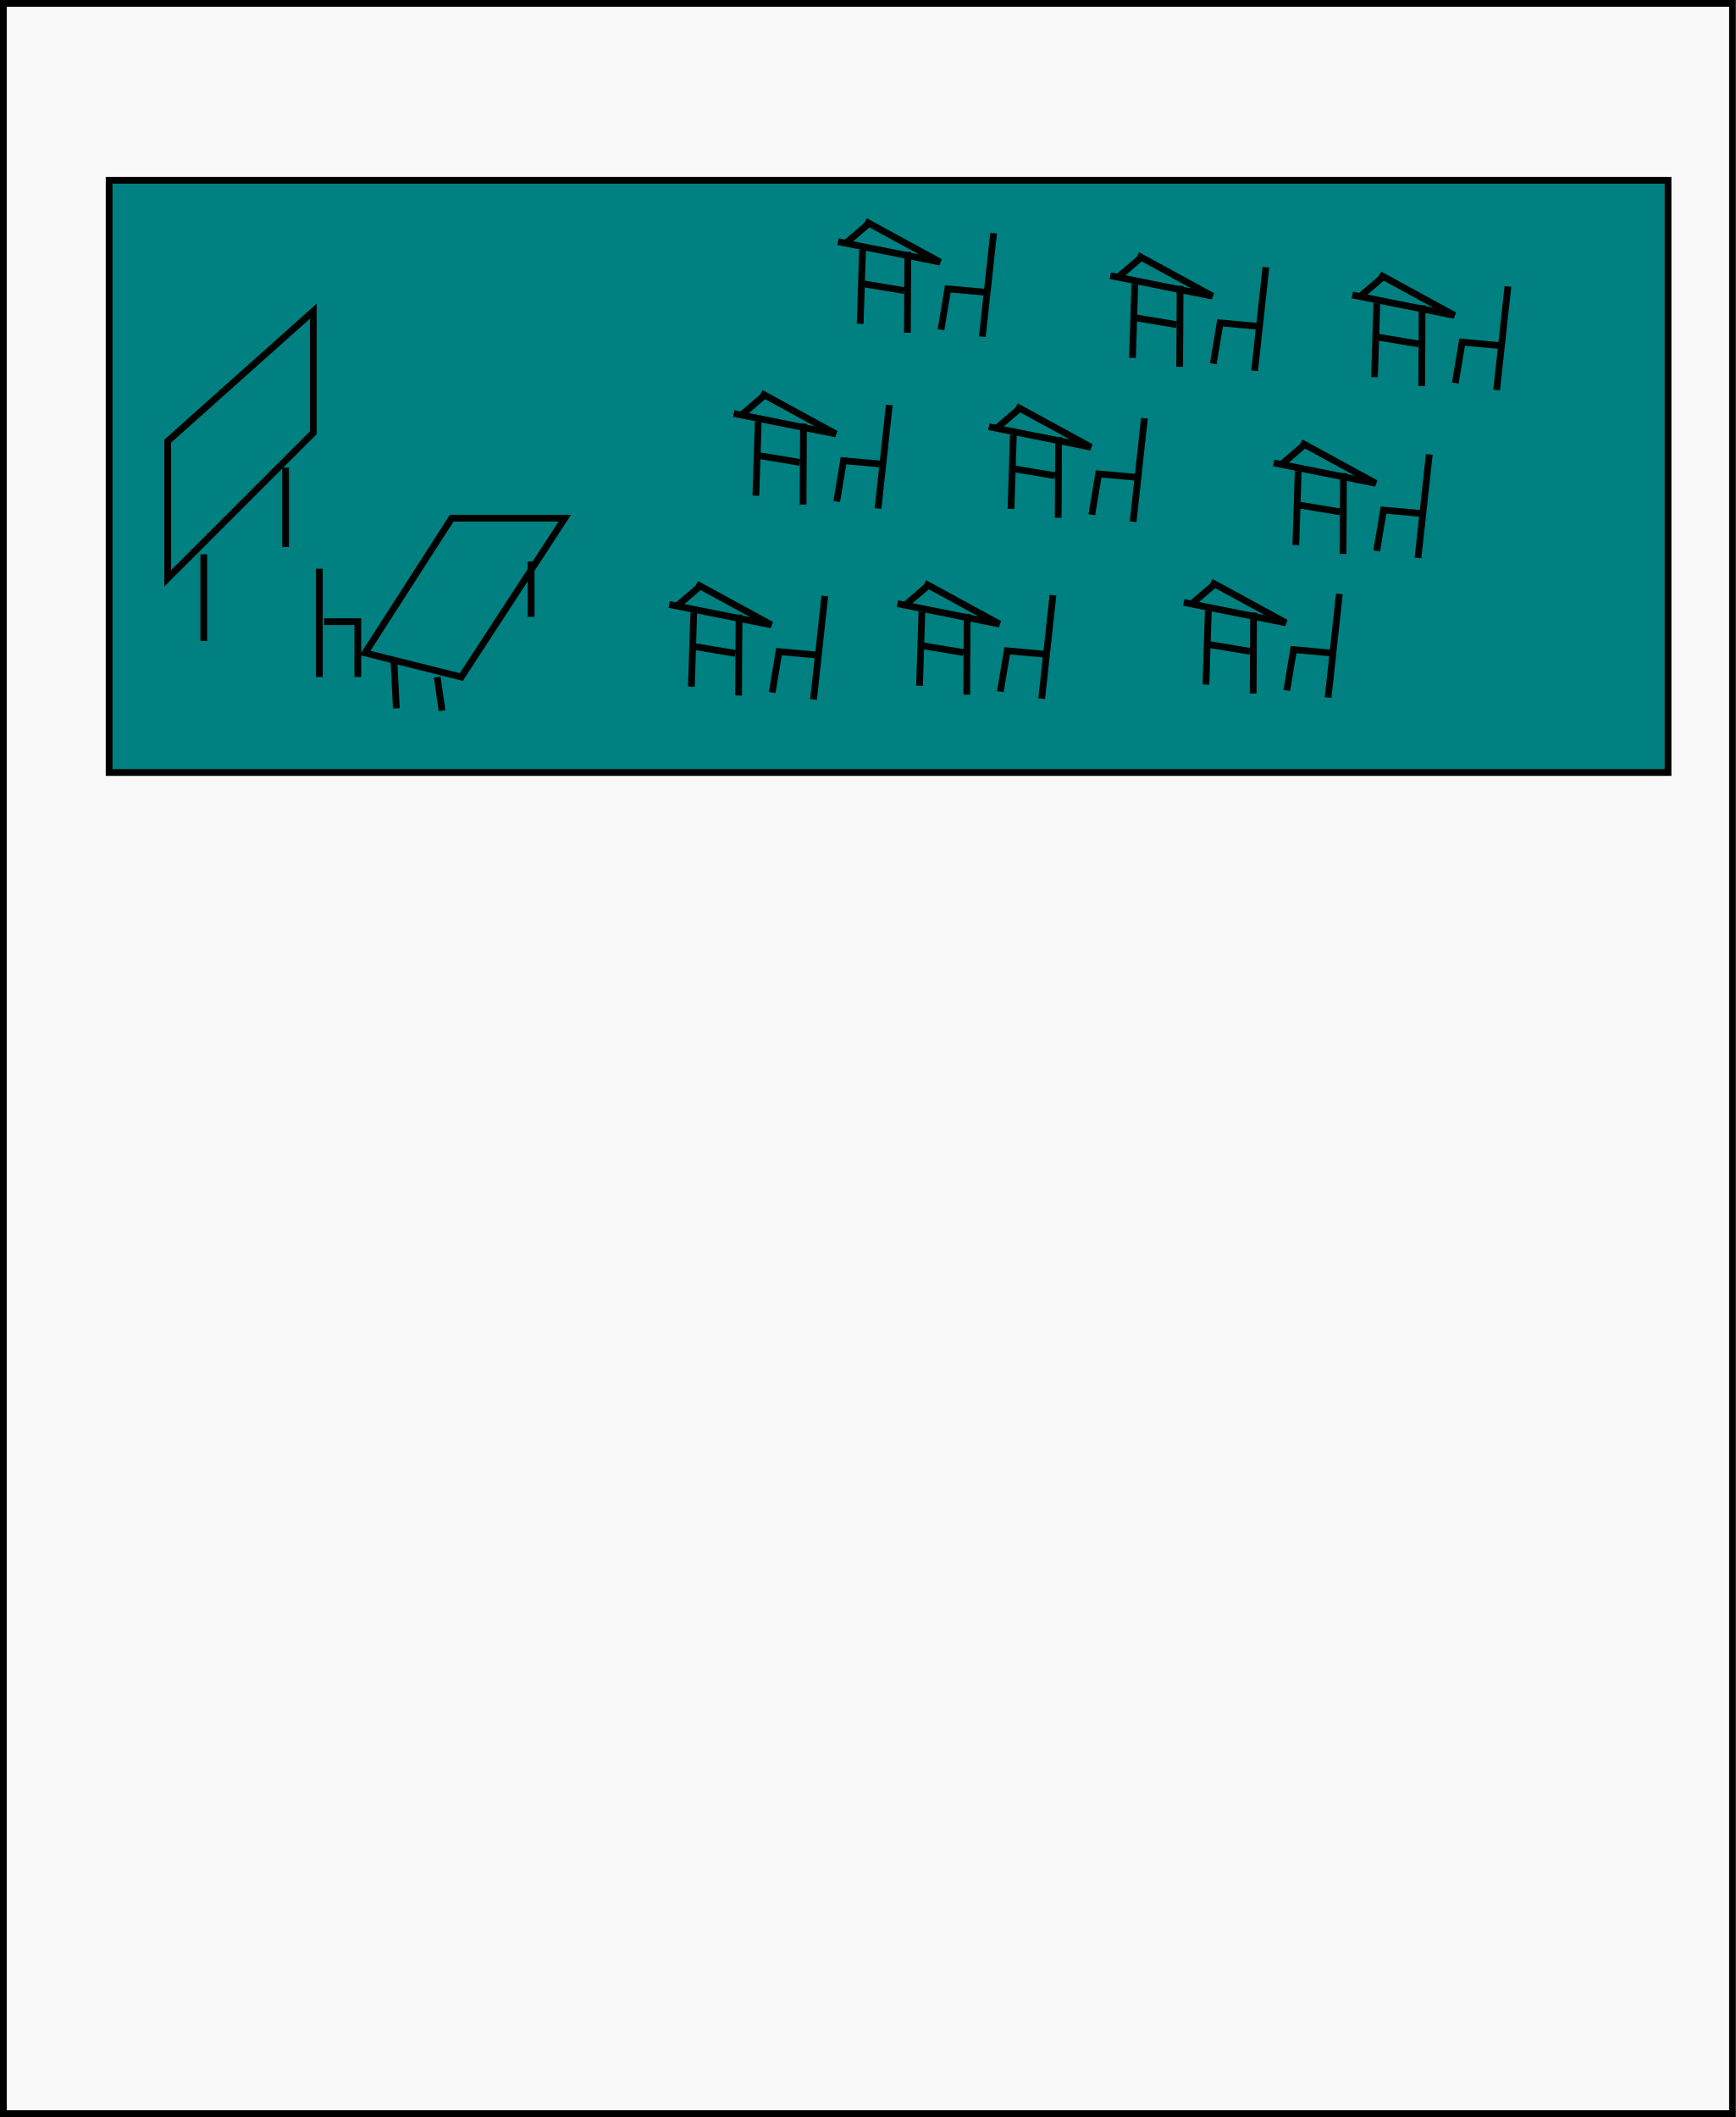
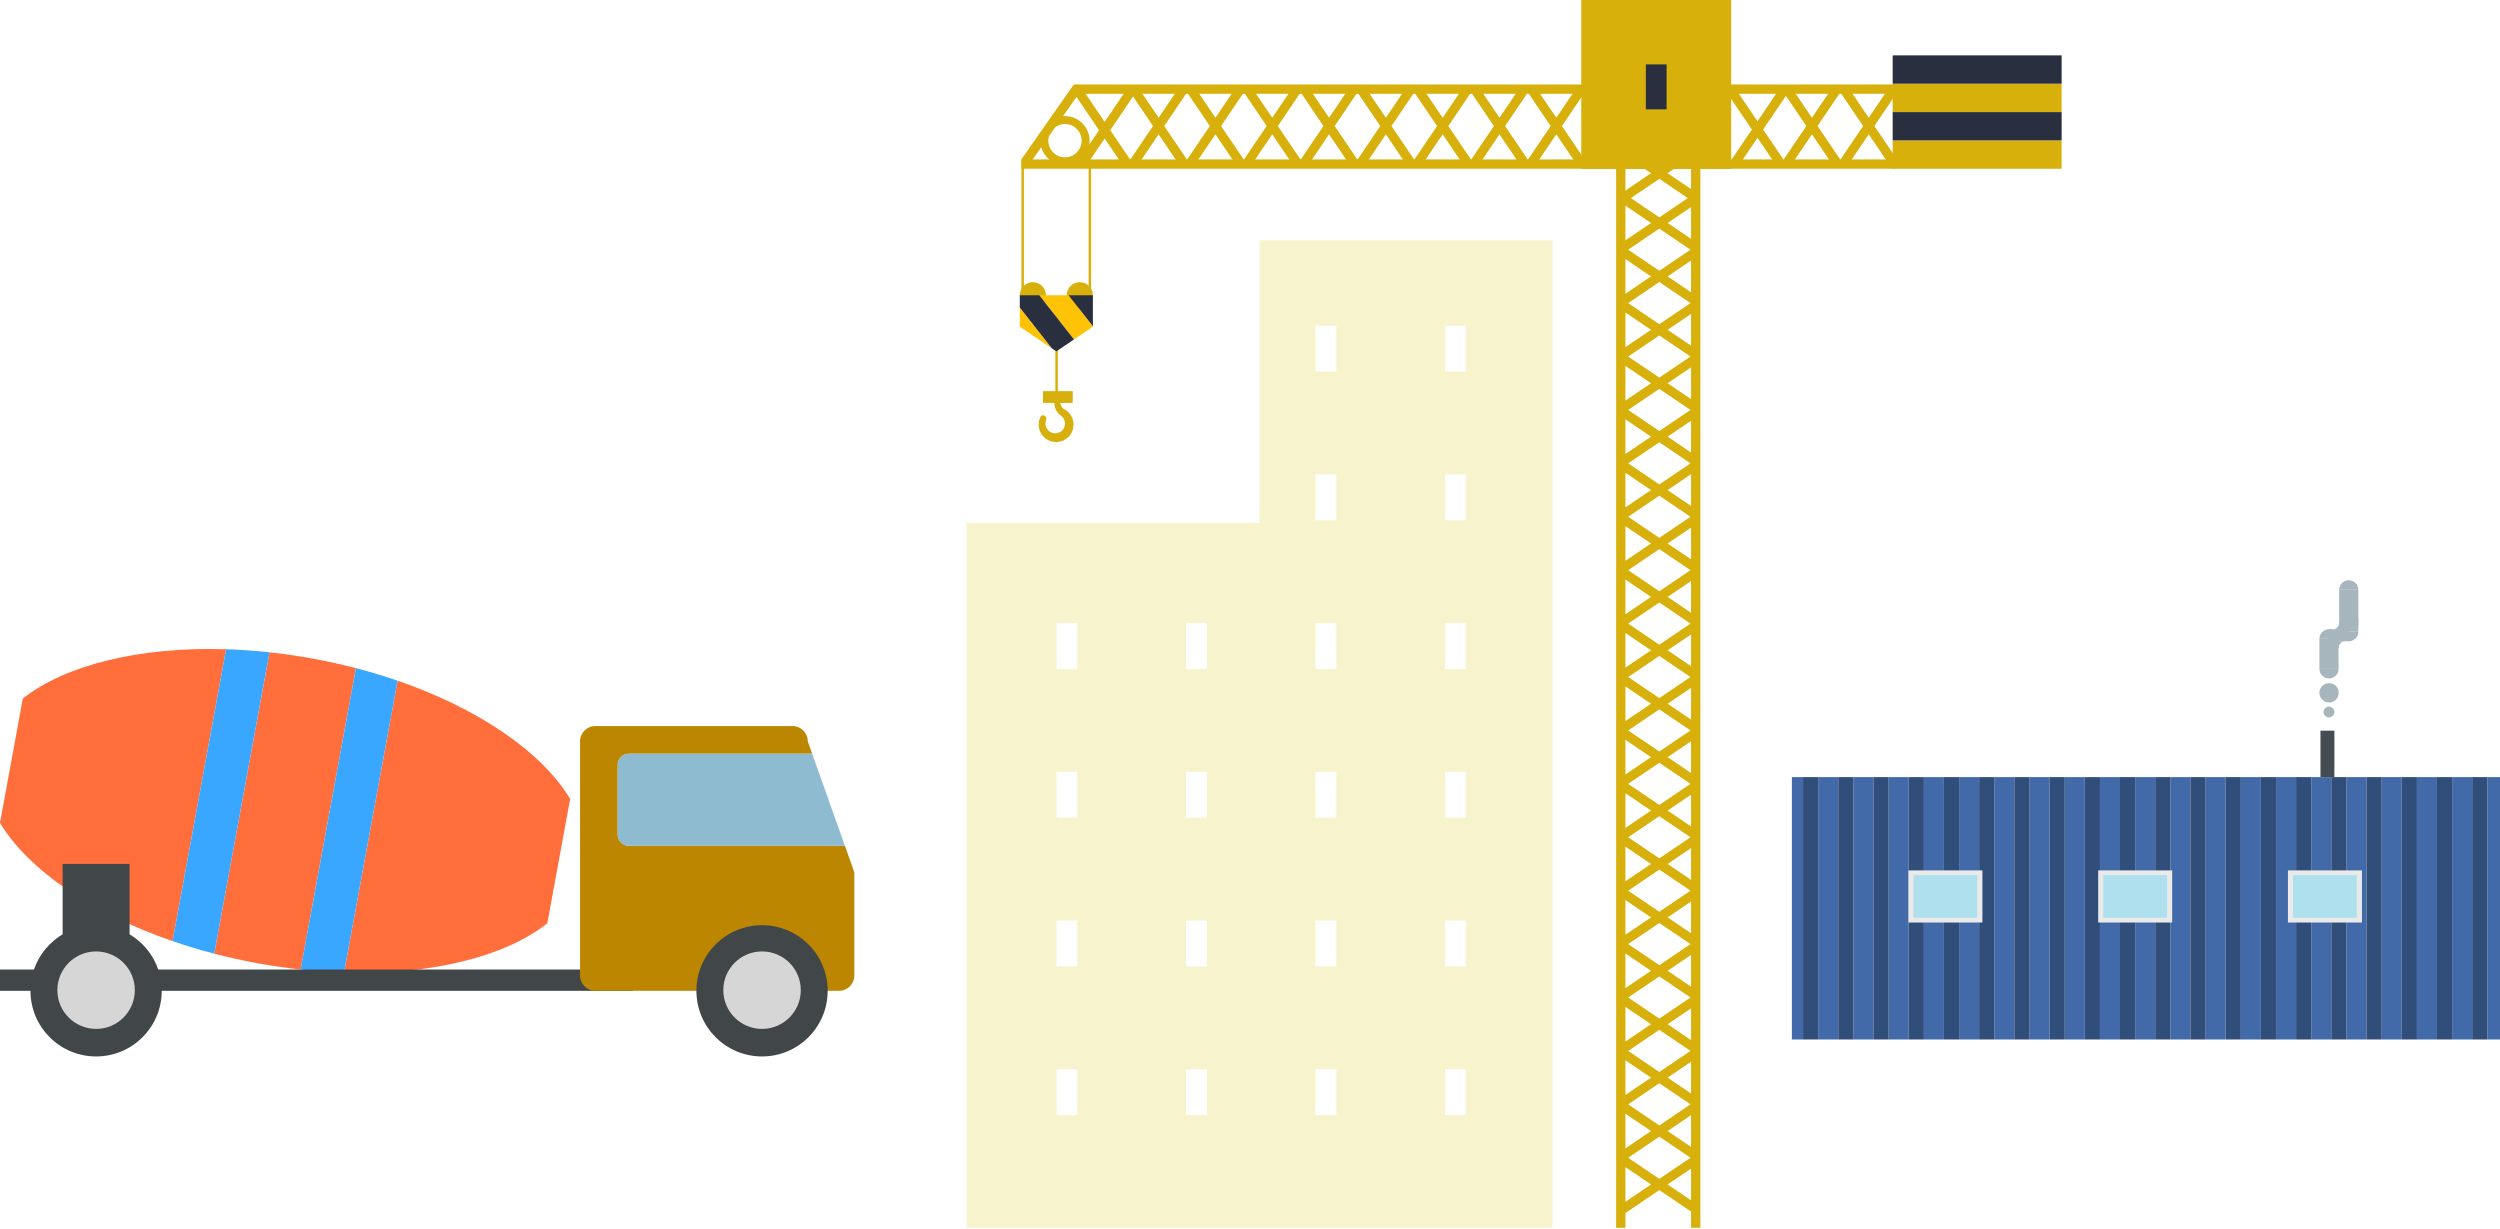
- <svg xmlns="http://www.w3.org/2000/svg" width="257.579" height="314.147" id="svg2" version="1.1">
-   <defs id="defs4" />
-   <g id="layer1" transform="translate(-413.1242,-739.234)">
-     <rect style="fill:#f9f9f9;fill-rule:evenodd;stroke:#000000;stroke-width:1px;stroke-linecap:butt;stroke-linejoin:miter;stroke-opacity:1" id="rect3024" width="256.579" height="313.147" x="413.624" y="739.734" />
-     <rect style="fill:#008080;stroke:#000000;stroke-opacity:1" id="rect3038" width="231.325" height="87.883" x="429.315" y="765.984" />
-     <path style="fill:none;stroke:#000000;stroke-width:1px;stroke-linecap:butt;stroke-linejoin:miter;stroke-opacity:1" d="m 438.005,804.699 0,20.357 21.607,-21.607 0,-18.036 z" id="path3966" />
-     <path style="fill:none;stroke:#000000;stroke-width:1px;stroke-linecap:butt;stroke-linejoin:miter;stroke-opacity:1" d="m 443.362,821.485 0,12.857" id="path3968" />
-     <path style="fill:none;stroke:#000000;stroke-width:1px;stroke-linecap:butt;stroke-linejoin:miter;stroke-opacity:1" d="m 455.505,808.628 0,11.786" id="path3970" />
-     <path style="fill:none;stroke:#000000;stroke-width:1px;stroke-linecap:butt;stroke-linejoin:miter;stroke-opacity:1" d="m 480.148,816.128 -12.857,20 14.286,3.571 15.357,-23.571 z" id="path3972" />
-     <path style="fill:none;stroke:#000000;stroke-width:1px;stroke-linecap:butt;stroke-linejoin:miter;stroke-opacity:1" d="m 471.577,837.199 0.357,7.143" id="path3974" />
-     <path style="fill:none;stroke:#000000;stroke-width:1px;stroke-linecap:butt;stroke-linejoin:miter;stroke-opacity:1" d="m 478.005,839.699 0.714,5" id="path3976" />
-     <path style="fill:none;stroke:#000000;stroke-width:1px;stroke-linecap:butt;stroke-linejoin:miter;stroke-opacity:1" d="m 491.934,822.557 0,8.214" id="path3978" />
-     <path style="fill:none;stroke:#000000;stroke-width:1px;stroke-linecap:butt;stroke-linejoin:miter;stroke-opacity:1" d="m 460.505,823.628 0,16.071" id="path3980" />
-     <path style="fill:none;stroke:#000000;stroke-width:1px;stroke-linecap:butt;stroke-linejoin:miter;stroke-opacity:1" d="m 461.219,831.485 5,0 0,8.214" id="path3982" />
-     <g id="g4000" transform="translate(0.5050763,-9.091373)">
-       <path id="path3984" d="m 535.01,836.76 -1.674,15.361" style="fill:none;stroke:#000000;stroke-width:1px;stroke-linecap:butt;stroke-linejoin:miter;stroke-opacity:1" />
-       <path id="path3986" d="m 533.771,845.526 -5.556,-0.505 -1.01,6.061" style="fill:none;stroke:#000000;stroke-width:1px;stroke-linecap:butt;stroke-linejoin:miter;stroke-opacity:1" />
-       <path id="path3988" d="m 515.965,834.99 11.112,6.061 -15.152,-3.03" style="fill:none;stroke:#000000;stroke-width:1px;stroke-linecap:butt;stroke-linejoin:miter;stroke-opacity:1" />
-       <path id="path3990" d="m 515.562,839.242 -0.246,7.697 -0.105,3.275" style="fill:none;stroke:#000000;stroke-width:1px;stroke-linecap:butt;stroke-linejoin:miter;stroke-opacity:1" />
-       <path id="path3992" d="m 522.281,839.531 -0.064,12.005" style="fill:none;stroke:#000000;stroke-width:1px;stroke-linecap:butt;stroke-linejoin:miter;stroke-opacity:1" />
-       <path transform="translate(0,308.2722)" id="path3994" d="m 515.683,535.999 6.061,1.01" style="fill:none;stroke:#000000;stroke-width:1px;stroke-linecap:butt;stroke-linejoin:miter;stroke-opacity:1" />
-       <path id="path3996" d="m 516.721,835.123 -3.536,3.03" style="fill:none;stroke:#000000;stroke-width:1px;stroke-linecap:butt;stroke-linejoin:miter;stroke-opacity:1" />
+ <svg xmlns="http://www.w3.org/2000/svg" version="1.1" id="Layer_1" x="0px" y="0px" width="631.212px" height="310.293px" viewBox="0 5.414 631.212 310.293" enable-background="new 0 5.414 631.212 310.293" xml:space="preserve">
+   <g>
+     <rect x="257.896" y="45.668" fill="#D8B00B" width="0.626" height="34.711" />
+     <rect x="274.86" y="45.668" fill="#D8B00B" width="0.627" height="34.711" />
+     <rect x="257.896" y="45.668" fill="#D8B00B" width="220.345" height="2.348" />
+     <rect x="417.719" y="38.119" transform="matrix(-0.5607 -0.828 0.828 -0.5607 613.0601 423.5968)" fill="#D8B00B" width="2.349" height="22.117" />
+     <rect x="417.831" y="38.119" transform="matrix(0.5607 -0.828 0.828 0.5607 143.3379 368.5386)" fill="#D8B00B" width="2.349" height="22.117" />
+     <rect x="406.075" y="26.119" transform="matrix(0.8279 -0.5608 0.5608 0.8279 49.2225 234.7911)" fill="#4C7C84" width="2.351" height="22.117" />
+     <rect x="406.075" y="26.23" transform="matrix(0.8283 0.5603 -0.5603 0.8283 90.8061 -221.7606)" fill="#4C7C84" width="2.35" height="22.117" />
+     <rect x="456.282" y="26.119" transform="matrix(0.8278 -0.561 0.561 0.8278 57.9138 263.0411)" fill="#D8B00B" width="2.35" height="22.117" />
+     <rect x="441.938" y="26.119" transform="matrix(0.8278 -0.561 0.561 0.8278 55.4439 254.994)" fill="#D8B00B" width="2.35" height="22.117" />
+     <rect x="456.282" y="26.23" transform="matrix(0.8282 0.5604 -0.5604 0.8282 99.4923 -249.9722)" fill="#D8B00B" width="2.349" height="22.117" />
+     <rect x="443.127" y="26.23" transform="matrix(0.8283 0.5603 -0.5603 0.8283 97.1671 -242.5191)" fill="#D8B00B" width="2.35" height="22.116" />
+     <rect x="470.626" y="26.119" transform="matrix(0.8278 -0.561 0.561 0.8278 60.3838 271.0884)" fill="#D8B00B" width="2.35" height="22.117" />
+     <rect x="470.626" y="26.23" transform="matrix(0.8282 0.5604 -0.5604 0.8282 101.9567 -258.0114)" fill="#D8B00B" width="2.349" height="22.117" />
+     <rect x="399.243" y="5.414" fill="#D8B00B" width="37.854" height="42.66" />
+     <rect x="477.871" y="40.871" fill="#D8B00B" width="42.659" height="7.154" />
+     <rect x="477.871" y="33.713" fill="#2A2F3F" width="42.659" height="7.152" />
+     <rect x="477.871" y="26.553" fill="#D8B00B" width="42.659" height="7.15" />
+     <rect x="477.871" y="19.393" fill="#2A2F3F" width="42.659" height="7.15" />
+     <path fill="#D8B00B" d="M479.563,29.094v-2.35H271.27v0.1l-0.155-0.1l-13.219,18.87l1.979,1.294l3.038-4.334   c0.723,2.627,3.127,4.562,5.98,4.562c1.384,0,2.658-0.46,3.692-1.229l1.767,1.197l4.552-6.725l4.476,6.613l1.946-1.318   l-5.002-7.389l5.753-8.5l5.041,7.445l-5.792,8.555l1.946,1.318l5.263-7.777l5.189,7.666l1.945-1.318l-5.715-8.443l5.51-8.139h0.485   l5.513,8.139l-5.793,8.555l1.946,1.318l5.264-7.777l5.189,7.666l1.945-1.318l-5.716-8.443l5.51-8.139h0.486l5.511,8.139   l-5.791,8.555l1.945,1.318l5.264-7.777l5.189,7.666l1.945-1.318l-5.716-8.443l5.511-8.139h0.485l5.511,8.139l-5.791,8.555   l1.945,1.318l5.266-7.777l5.188,7.666l1.946-1.318l-5.716-8.443l5.511-8.139h0.485l5.51,8.139l-5.79,8.555l1.945,1.318l5.265-7.777   l5.188,7.666l1.947-1.318l-5.717-8.443l5.509-8.139h0.487l5.511,8.139l-5.79,8.555l1.945,1.318l5.263-7.777l5.188,7.666   l1.946-1.318l-5.716-8.443l5.51-8.139h0.487l5.51,8.139l-5.791,8.555l1.947,1.318l5.262-7.777l5.189,7.666l1.945-1.318   l-5.716-8.443l5.51-8.139h0.486l5.511,8.139l-5.791,8.555l1.945,1.318l5.265-7.777l5.188,7.666l1.946-1.318l-5.715-8.443   l5.51-8.139H479.563z M268.894,45.135c-2.32,0-4.207-1.887-4.207-4.207c0-0.383,0.056-0.752,0.152-1.105l1.63-2.326   c0.686-0.484,1.522-0.773,2.424-0.773c2.319,0,4.206,1.887,4.206,4.205C273.1,43.248,271.213,45.135,268.894,45.135z    M275.014,41.938c0.054-0.33,0.089-0.666,0.089-1.01c0-3.423-2.786-6.209-6.209-6.209c-0.168,0-0.331,0.012-0.497,0.025   l3.403-4.857l5.685,8.4L275.014,41.938z M274.101,29.094h9.608l-4.804,7.096L274.101,29.094z M292.535,35.137l-4.09-6.043h8.182   L292.535,35.137z M306.879,35.137l-4.09-6.043h8.182L306.879,35.137z M321.223,35.137l-4.092-6.043h8.185L321.223,35.137z    M335.569,35.137l-4.093-6.043h8.183L335.569,35.137z M349.913,35.137l-4.093-6.043h8.184L349.913,35.137z M364.255,35.137   l-4.091-6.043h8.183L364.255,35.137z M378.599,35.137l-4.091-6.043h8.183L378.599,35.137z M392.944,35.137l-4.091-6.043h8.183   L392.944,35.137z" />
+     <rect x="415.549" y="21.672" fill="#2A2F3F" width="5.241" height="11.355" />
+     <circle fill="#D8B00B" cx="260.782" cy="79.963" r="3.305" />
+     <circle fill="#D8B00B" cx="272.632" cy="79.963" r="3.306" />
+     <path fill="#D8B00B" d="M270.751,111.01c-0.314-0.797-0.855-1.498-1.572-1.998c-0.216-0.152-0.45-0.285-0.698-0.398   c-0.435-0.369-0.707-0.9-0.754-1.473h3.112v-2.297v-0.678h-3.318h-0.434V84.324h-0.627v19.842h-3.124v2.975h2.727h0.151   c-0.004,0.371,0.041,0.736,0.14,1.088c0.229,0.816,0.721,1.543,1.408,2.061c0.067,0.051,0.135,0.102,0.204,0.148   c0.758,0.607,1.114,1.63,0.824,2.619c-0.385,1.305-1.755,2.051-3.062,1.666c-1.305-0.385-2.051-1.756-1.667-3.059   c0.006-0.021,0.014-0.039,0.02-0.057c0.039-0.064,0.072-0.131,0.095-0.207c0.006-0.021,0.007-0.045,0.012-0.07   c0.094-0.442-0.165-0.891-0.606-1.02c-0.269-0.08-0.542-0.021-0.754,0.129c-0.147,0.26-0.268,0.537-0.362,0.832   c-0.011,0.033-0.024,0.064-0.035,0.101c-0.688,2.333,0.645,4.78,2.977,5.468c2.333,0.689,4.782-0.646,5.469-2.977   C271.167,112.885,271.097,111.889,270.751,111.01z" />
+     <path fill="#F7F4CD" d="M318.031,66.088v71.349h-73.96v177.972h147.924V66.088H318.031z M272.004,286.957h-5.242v-11.57h5.242   V286.957z M272.004,249.41h-5.242v-11.57h5.242V249.41z M272.004,211.863h-5.242v-11.572h5.242V211.863z M272.004,174.316h-5.242   v-11.57h5.242V174.316z M304.703,286.957h-5.242v-11.57h5.242V286.957z M304.703,249.41h-5.242v-11.57h5.242V249.41z    M304.703,211.863h-5.242v-11.572h5.242V211.863z M304.703,174.316h-5.242v-11.57h5.242V174.316z M337.399,286.957h-5.242v-11.57   h5.242V286.957z M337.399,249.41h-5.242v-11.57h5.242V249.41z M337.399,211.863h-5.242v-11.572h5.242V211.863z M337.399,174.316   h-5.242v-11.57h5.242V174.316z M337.399,136.769h-5.242v-11.569h5.242V136.769z M337.399,99.221h-5.242V87.652h5.242V99.221z    M370.096,286.957h-5.242v-11.57h5.242V286.957z M370.096,249.41h-5.242v-11.57h5.242V249.41z M370.096,211.863h-5.242v-11.572   h5.242V211.863z M370.096,174.316h-5.242v-11.57h5.242V174.316z M370.096,136.769h-5.242v-11.569h5.242V136.769z M370.096,99.221   h-5.242V87.652h5.242V99.221z" />
+     <g>
+       <polygon fill="#2A2F3F" points="275.938,79.963 269.785,79.963 275.938,87.783   " />
+       <polygon fill="#FFC306" points="262.407,79.963 271.178,91.111 275.938,87.898 275.938,87.834 269.747,79.963   " />
+       <polygon fill="#261D19" points="269.785,79.963 269.747,79.963 275.938,87.834 275.938,87.783   " />
+       <polygon fill="#2A2F3F" points="257.478,79.963 257.478,83.072 265.575,93.365 266.707,94.133 271.152,91.127 262.368,79.963       " />
+       <polygon fill="#261D19" points="262.368,79.963 271.152,91.127 271.178,91.111 262.407,79.963   " />
+       <polygon fill="#FFC306" points="257.478,87.898 265.488,93.311 257.478,83.124   " />
+       <polygon fill="#261D19" points="257.478,83.124 265.488,93.311 265.575,93.365 257.478,83.072   " />
    </g>
-     <g transform="translate(34.35945,-9.213118)" id="g4000-6">
-       <path id="path3984-6" d="m 535.01,836.76 -1.674,15.361" style="fill:none;stroke:#000000;stroke-width:1px;stroke-linecap:butt;stroke-linejoin:miter;stroke-opacity:1" />
-       <path id="path3986-4" d="m 533.771,845.526 -5.556,-0.505 -1.01,6.061" style="fill:none;stroke:#000000;stroke-width:1px;stroke-linecap:butt;stroke-linejoin:miter;stroke-opacity:1" />
-       <path id="path3988-9" d="m 515.965,834.99 11.112,6.061 -15.152,-3.03" style="fill:none;stroke:#000000;stroke-width:1px;stroke-linecap:butt;stroke-linejoin:miter;stroke-opacity:1" />
-       <path id="path3990-1" d="m 515.562,839.242 -0.246,7.697 -0.105,3.275" style="fill:none;stroke:#000000;stroke-width:1px;stroke-linecap:butt;stroke-linejoin:miter;stroke-opacity:1" />
-       <path id="path3992-2" d="m 522.281,839.531 -0.064,12.005" style="fill:none;stroke:#000000;stroke-width:1px;stroke-linecap:butt;stroke-linejoin:miter;stroke-opacity:1" />
-       <path transform="translate(0,308.2722)" id="path3994-4" d="m 515.683,535.999 6.061,1.01" style="fill:none;stroke:#000000;stroke-width:1px;stroke-linecap:butt;stroke-linejoin:miter;stroke-opacity:1" />
-       <path id="path3996-7" d="m 516.721,835.123 -3.536,3.03" style="fill:none;stroke:#000000;stroke-width:1px;stroke-linecap:butt;stroke-linejoin:miter;stroke-opacity:1" />
+     <polygon fill="none" points="426.969,146.645 426.969,138.625 421.044,142.635  " />
+     <polygon fill="none" points="426.969,160.131 426.969,152.111 421.044,156.123  " />
+     <polygon fill="none" points="418.95,76.621 411.086,81.946 418.95,87.27 426.815,81.946  " />
+     <polygon fill="none" points="418.95,114.243 426.815,108.92 418.95,103.594 411.086,108.92  " />
+     <polygon fill="none" points="418.95,100.758 426.815,95.432 418.95,90.107 411.086,95.432  " />
+     <polygon fill="none" points="418.95,141.215 426.815,135.892 418.95,130.566 411.086,135.892  " />
+     <polygon fill="none" points="418.95,127.729 426.815,122.404 418.95,117.08 411.086,122.404  " />
+     <polygon fill="none" points="418.95,168.189 426.815,162.863 418.95,157.539 411.086,162.863  " />
+     <polygon fill="none" points="418.95,154.701 426.815,149.377 418.95,144.053 411.086,149.377  " />
+     <polygon fill="none" points="410.395,151.748 410.395,160.494 416.853,156.123  " />
+     <polygon fill="none" points="426.969,57.703 421.044,61.717 426.969,65.727  " />
+     <polygon fill="none" points="426.969,79.213 426.969,71.191 421.044,75.201  " />
+     <polygon fill="none" points="426.969,92.699 426.969,84.678 421.044,88.689  " />
+     <polygon fill="none" points="426.969,133.158 426.969,125.137 421.044,129.148  " />
+     <polygon fill="none" points="418.95,73.783 426.815,68.459 418.95,63.133 411.086,68.459  " />
+     <polygon fill="none" points="410.395,138.262 410.395,147.008 416.853,142.635  " />
+     <polygon fill="none" points="426.969,106.186 426.969,98.164 421.044,102.176  " />
+     <polygon fill="none" points="426.969,119.672 426.969,111.65 421.044,115.662  " />
+     <polygon fill="none" points="410.395,57.342 410.395,66.088 416.853,61.717  " />
+     <polygon fill="none" points="410.395,124.777 410.395,133.52 416.853,129.148  " />
+     <polygon fill="none" points="410.395,97.803 410.395,106.547 416.853,102.176  " />
+     <polygon fill="none" points="410.395,111.289 410.395,120.033 416.853,115.662  " />
+     <polygon fill="none" points="410.395,70.83 410.395,79.574 416.853,75.201  " />
+     <polygon fill="none" points="410.395,84.316 410.395,93.061 416.853,88.689  " />
+     <path fill="#D8B00B" d="M410.395,311.682v0.002l8.555-5.793l8.02,5.43v4.094h2.351V48.016h-2.351v6.854l-8.02,5.428l-8.443-5.715   l-0.111,0.164v-8.531h-2.348v269.199h2.348V311.682z M411.086,297.729l7.863-5.324l7.865,5.324l-7.865,5.326L411.086,297.729z    M426.815,95.432l-7.865,5.326l-7.863-5.326l7.863-5.324L426.815,95.432z M411.086,81.946l7.863-5.325l7.865,5.325l-7.865,5.323   L411.086,81.946z M426.815,108.92l-7.865,5.323l-7.863-5.323l7.863-5.326L426.815,108.92z M426.815,122.404l-7.865,5.324   l-7.863-5.324l7.863-5.324L426.815,122.404z M426.815,135.892l-7.865,5.323l-7.863-5.323l7.863-5.325L426.815,135.892z    M426.815,149.377l-7.865,5.324l-7.863-5.324l7.863-5.324L426.815,149.377z M426.815,162.863l-7.865,5.326l-7.863-5.326   l7.863-5.324L426.815,162.863z M426.815,176.352l-7.865,5.324l-7.863-5.324l7.863-5.326L426.815,176.352z M426.815,189.838   l-7.865,5.324l-7.863-5.324l7.863-5.324L426.815,189.838z M426.815,203.324l-7.865,5.322l-7.863-5.322L418.95,198L426.815,203.324z    M426.815,216.811l-7.865,5.324l-7.863-5.324l7.863-5.324L426.815,216.811z M426.815,230.297l-7.865,5.324l-7.863-5.324   l7.863-5.324L426.815,230.297z M426.815,243.783l-7.865,5.326l-7.863-5.326l7.863-5.324L426.815,243.783z M426.815,257.268   l-7.865,5.326l-7.863-5.326l7.863-5.322L426.815,257.268z M426.815,270.756l-7.865,5.324l-7.863-5.324l7.863-5.323L426.815,270.756   z M426.815,284.242l-7.865,5.326l-7.863-5.326l7.863-5.324L426.815,284.242z M426.969,308.482l-5.925-4.01l5.925-4.01V308.482z    M426.969,294.996l-5.925-4.01l5.925-4.01V294.996z M426.969,281.51l-5.925-4.01l5.925-4.012V281.51z M426.969,268.023l-5.925-4.01   l5.925-4.01V268.023z M426.969,254.537l-5.925-4.01l5.925-4.012V254.537z M426.969,241.051l-5.925-4.01l5.925-4.01V241.051z    M426.969,227.564l-5.925-4.01l5.925-4.012V227.564z M426.969,214.078l-5.925-4.01l5.925-4.01V214.078z M426.969,200.59   l-5.925-4.01l5.925-4.01V200.59z M426.969,187.105l-5.925-4.012l5.925-4.01V187.105z M426.969,173.619l-5.925-4.012l5.925-4.012   V173.619z M426.969,160.131l-5.925-4.008l5.925-4.012V160.131z M426.969,146.645l-5.925-4.01l5.925-4.01V146.645z M426.969,133.158   l-5.925-4.01l5.925-4.012V133.158z M426.969,119.672l-5.925-4.01l5.925-4.012V119.672z M426.969,106.186l-5.925-4.01l5.925-4.012   V106.186z M426.969,92.699l-5.925-4.01l5.925-4.012V92.699z M426.969,79.213l-5.925-4.012l5.925-4.01V79.213z M426.969,57.703   v8.023l-5.925-4.01L426.969,57.703z M426.815,68.459l-7.865,5.324l-7.863-5.324l7.863-5.326L426.815,68.459z M410.395,57.342   l6.458,4.375l-6.458,4.371V57.342z M410.395,70.83l6.458,4.371l-6.458,4.373V70.83z M410.395,84.316l6.458,4.373l-6.458,4.371   V84.316z M410.395,97.803l6.458,4.373l-6.458,4.371V97.803z M410.395,111.289l6.458,4.373l-6.458,4.371V111.289z M410.395,124.777   l6.458,4.371l-6.458,4.371V124.777z M410.395,138.262l6.458,4.373l-6.458,4.373V138.262z M410.395,151.748l6.458,4.375   l-6.458,4.371V151.748z M410.395,165.234l6.458,4.373l-6.458,4.373V165.234z M410.395,178.723l6.458,4.371l-6.458,4.373V178.723z    M410.395,192.209l6.458,4.371l-6.458,4.373V192.209z M410.395,205.695l6.458,4.373l-6.458,4.371V205.695z M410.395,219.182   l6.458,4.373l-6.458,4.37V219.182z M410.395,232.668l6.458,4.373l-6.458,4.371V232.668z M410.395,246.154l6.458,4.373l-6.458,4.371   V246.154z M410.395,259.643l6.458,4.371l-6.458,4.371V259.643z M410.395,273.129l6.458,4.371l-6.458,4.371V273.129z    M410.395,286.613l6.458,4.373l-6.458,4.373V286.613z M410.395,300.102l6.458,4.371l-6.458,4.373V300.102z" />
+   </g>
+   <g>
+     <g>
+       <path fill="#FF6E3B" d="M5.763,181.776L0,213.176c7.073,11.768,22.95,22.752,43.568,29.854l13.525-73.693    C35.295,168.656,16.554,173.286,5.763,181.776z" />
+       <path fill="#FF6E3B" d="M79.033,171.713c-3.705-0.68-7.373-1.212-10.983-1.605l-13.965,76.092    c3.514,0.915,7.132,1.721,10.837,2.402c3.705,0.68,7.373,1.211,10.982,1.604l13.965-76.093    C86.355,173.197,82.737,172.393,79.033,171.713z" />
+       <path fill="#FF6E3B" d="M100.386,177.282l-13.524,73.693c21.796,0.682,40.539-3.948,51.33-12.438l5.762-31.399    C136.88,195.368,121.005,184.387,100.386,177.282z" />
+       <path fill="#39A6FF" d="M57.093,169.336l-13.525,73.693c3.383,1.166,6.896,2.227,10.517,3.17l13.965-76.092    C64.33,169.703,60.67,169.45,57.093,169.336z" />
+       <path fill="#39A6FF" d="M89.869,174.112l-13.965,76.093c3.721,0.404,7.38,0.658,10.958,0.771l13.524-73.693    C97.002,176.117,93.491,175.056,89.869,174.112z" />
    </g>
-     <g transform="translate(10.07374,-37.4274)" id="g4000-6-2">
-       <path id="path3984-6-5" d="m 535.01,836.76 -1.674,15.361" style="fill:none;stroke:#000000;stroke-width:1px;stroke-linecap:butt;stroke-linejoin:miter;stroke-opacity:1" />
-       <path id="path3986-4-9" d="m 533.771,845.526 -5.556,-0.505 -1.01,6.061" style="fill:none;stroke:#000000;stroke-width:1px;stroke-linecap:butt;stroke-linejoin:miter;stroke-opacity:1" />
-       <path id="path3988-9-6" d="m 515.965,834.99 11.112,6.061 -15.152,-3.03" style="fill:none;stroke:#000000;stroke-width:1px;stroke-linecap:butt;stroke-linejoin:miter;stroke-opacity:1" />
-       <path id="path3990-1-6" d="m 515.562,839.242 -0.246,7.697 -0.105,3.275" style="fill:none;stroke:#000000;stroke-width:1px;stroke-linecap:butt;stroke-linejoin:miter;stroke-opacity:1" />
-       <path id="path3992-2-1" d="m 522.281,839.531 -0.064,12.005" style="fill:none;stroke:#000000;stroke-width:1px;stroke-linecap:butt;stroke-linejoin:miter;stroke-opacity:1" />
-       <path transform="translate(0,308.2722)" id="path3994-4-8" d="m 515.683,535.999 6.061,1.01" style="fill:none;stroke:#000000;stroke-width:1px;stroke-linecap:butt;stroke-linejoin:miter;stroke-opacity:1" />
-       <path id="path3996-7-2" d="m 516.721,835.123 -3.536,3.03" style="fill:none;stroke:#000000;stroke-width:1px;stroke-linecap:butt;stroke-linejoin:miter;stroke-opacity:1" />
+     <rect y="250.205" fill="#414649" width="159.833" height="5.376" />
+     <rect x="15.813" y="223.539" fill="#414649" width="16.902" height="26.666" />
+     <path fill="#BC8600" d="M155.959,216.143v-17.605c0-1.556,1.262-2.818,2.818-2.818h46.287l-1.114-3.135   c0-2.125-1.722-3.846-3.847-3.846h-49.803c-2.125,0-3.847,1.721-3.847,3.846v59.148c0,2.125,1.722,3.849,3.847,3.849h61.553   c2.125,0,3.847-1.724,3.847-3.849V225.65l-2.377-6.689h-54.545C157.221,218.961,155.959,217.698,155.959,216.143z" />
+     <path fill="#8FBBD1" d="M158.777,195.719c-1.556,0-2.818,1.263-2.818,2.818v17.605c0,1.556,1.262,2.818,2.818,2.818h54.545   l-8.258-23.242H158.777z" />
+     <g>
+       <circle fill="#414649" cx="192.405" cy="255.581" r="16.571" />
+       <circle fill="#D6D6D6" cx="192.405" cy="255.416" r="9.781" />
    </g>
-     <g transform="translate(47.93088,-35.46312)" id="g4000-6-1">
-       <path id="path3984-6-1" d="m 535.01,836.76 -1.674,15.361" style="fill:none;stroke:#000000;stroke-width:1px;stroke-linecap:butt;stroke-linejoin:miter;stroke-opacity:1" />
-       <path id="path3986-4-0" d="m 533.771,845.526 -5.556,-0.505 -1.01,6.061" style="fill:none;stroke:#000000;stroke-width:1px;stroke-linecap:butt;stroke-linejoin:miter;stroke-opacity:1" />
-       <path id="path3988-9-0" d="m 515.965,834.99 11.112,6.061 -15.152,-3.03" style="fill:none;stroke:#000000;stroke-width:1px;stroke-linecap:butt;stroke-linejoin:miter;stroke-opacity:1" />
-       <path id="path3990-1-3" d="m 515.562,839.242 -0.246,7.697 -0.105,3.275" style="fill:none;stroke:#000000;stroke-width:1px;stroke-linecap:butt;stroke-linejoin:miter;stroke-opacity:1" />
-       <path id="path3992-2-9" d="m 522.281,839.531 -0.064,12.005" style="fill:none;stroke:#000000;stroke-width:1px;stroke-linecap:butt;stroke-linejoin:miter;stroke-opacity:1" />
-       <path transform="translate(0,308.2722)" id="path3994-4-6" d="m 515.683,535.999 6.061,1.01" style="fill:none;stroke:#000000;stroke-width:1px;stroke-linecap:butt;stroke-linejoin:miter;stroke-opacity:1" />
-       <path id="path3996-7-1" d="m 516.721,835.123 -3.536,3.03" style="fill:none;stroke:#000000;stroke-width:1px;stroke-linecap:butt;stroke-linejoin:miter;stroke-opacity:1" />
+     <g>
+       <circle fill="#414649" cx="24.264" cy="255.581" r="16.571" />
+       <circle fill="#D6D6D6" cx="24.263" cy="255.416" r="9.78" />
    </g>
-     <g transform="translate(76.85945,-9.39169)" id="g4000-6-8">
-       <path id="path3984-6-9" d="m 535.01,836.76 -1.674,15.361" style="fill:none;stroke:#000000;stroke-width:1px;stroke-linecap:butt;stroke-linejoin:miter;stroke-opacity:1" />
-       <path id="path3986-4-7" d="m 533.771,845.526 -5.556,-0.505 -1.01,6.061" style="fill:none;stroke:#000000;stroke-width:1px;stroke-linecap:butt;stroke-linejoin:miter;stroke-opacity:1" />
-       <path id="path3988-9-63" d="m 515.965,834.99 11.112,6.061 -15.152,-3.03" style="fill:none;stroke:#000000;stroke-width:1px;stroke-linecap:butt;stroke-linejoin:miter;stroke-opacity:1" />
-       <path id="path3990-1-9" d="m 515.562,839.242 -0.246,7.697 -0.105,3.275" style="fill:none;stroke:#000000;stroke-width:1px;stroke-linecap:butt;stroke-linejoin:miter;stroke-opacity:1" />
-       <path id="path3992-2-7" d="m 522.281,839.531 -0.064,12.005" style="fill:none;stroke:#000000;stroke-width:1px;stroke-linecap:butt;stroke-linejoin:miter;stroke-opacity:1" />
-       <path transform="translate(0,308.2722)" id="path3994-4-1" d="m 515.683,535.999 6.061,1.01" style="fill:none;stroke:#000000;stroke-width:1px;stroke-linecap:butt;stroke-linejoin:miter;stroke-opacity:1" />
-       <path id="path3996-7-7" d="m 516.721,835.123 -3.536,3.03" style="fill:none;stroke:#000000;stroke-width:1px;stroke-linecap:butt;stroke-linejoin:miter;stroke-opacity:1" />
+   </g>
+   <g>
+     <rect x="585.882" y="189.896" fill="#444C51" width="3.515" height="11.727" />
+     <g>
+       <path fill="#A6B6BC" d="M595.442,154.33c0-1.334-1.082-2.416-2.417-2.416s-2.417,1.082-2.417,2.416" />
+       <path fill="#A6B6BC" d="M590.608,164.904c0,1.335,1.083,2.416,2.417,2.416c1.335,0,2.417-1.081,2.417-2.416" />
+       <path fill="#A6B6BC" d="M585.613,174.297c0,1.334,1.082,2.416,2.416,2.416c1.335,0,2.417-1.082,2.417-2.416" />
+       <path fill="#A6B6BC" d="M590.446,166.697c0-1.335-1.082-2.417-2.417-2.417s-2.416,1.082-2.416,2.417" />
+       <path fill="#A6B6BC" d="M590.635,162.607c0,0.965-0.783,1.748-1.75,1.748h3.119v-1.748H590.635z" />
+       <path fill="#A6B6BC" d="M590.44,169.073c0-0.966,0.783-1.749,1.75-1.749h-3.119v1.749H590.44z" />
+       <rect x="591.958" y="161.444" fill="#A6B6BC" width="3.484" height="2.038" />
+       <rect x="590.608" y="154.33" fill="#A6B6BC" width="4.834" height="10.574" />
+       <rect x="585.613" y="166.697" fill="#A6B6BC" width="4.833" height="7.6" />
+       <rect x="587.975" y="164.28" fill="#A6B6BC" width="5.05" height="3.04" />
+       <circle fill="#A6B6BC" cx="588.057" cy="180.338" r="2.444" />
+       <circle fill="#A6B6BC" cx="588.029" cy="185.186" r="1.368" />
    </g>
-     <g transform="translate(101.8691,-55.01316)" id="g4000-6-10">
-       <path id="path3984-6-95" d="m 535.01,836.76 -1.674,15.361" style="fill:none;stroke:#000000;stroke-width:1px;stroke-linecap:butt;stroke-linejoin:miter;stroke-opacity:1" />
-       <path id="path3986-4-4" d="m 533.771,845.526 -5.556,-0.505 -1.01,6.061" style="fill:none;stroke:#000000;stroke-width:1px;stroke-linecap:butt;stroke-linejoin:miter;stroke-opacity:1" />
-       <path id="path3988-9-8" d="m 515.965,834.99 11.112,6.061 -15.152,-3.03" style="fill:none;stroke:#000000;stroke-width:1px;stroke-linecap:butt;stroke-linejoin:miter;stroke-opacity:1" />
-       <path id="path3990-1-0" d="m 515.562,839.242 -0.246,7.697 -0.105,3.275" style="fill:none;stroke:#000000;stroke-width:1px;stroke-linecap:butt;stroke-linejoin:miter;stroke-opacity:1" />
-       <path id="path3992-2-17" d="m 522.281,839.531 -0.064,12.005" style="fill:none;stroke:#000000;stroke-width:1px;stroke-linecap:butt;stroke-linejoin:miter;stroke-opacity:1" />
-       <path transform="translate(0,308.2722)" id="path3994-4-67" d="m 515.683,535.999 6.061,1.01" style="fill:none;stroke:#000000;stroke-width:1px;stroke-linecap:butt;stroke-linejoin:miter;stroke-opacity:1" />
-       <path id="path3996-7-8" d="m 516.721,835.123 -3.536,3.03" style="fill:none;stroke:#000000;stroke-width:1px;stroke-linecap:butt;stroke-linejoin:miter;stroke-opacity:1" />
-     </g>
-     <g transform="translate(90.20062,-30.09425)" id="g4000-6-6">
-       <path id="path3984-6-11" d="m 535.01,836.76 -1.674,15.361" style="fill:none;stroke:#000000;stroke-width:1px;stroke-linecap:butt;stroke-linejoin:miter;stroke-opacity:1" />
-       <path id="path3986-4-8" d="m 533.771,845.526 -5.556,-0.505 -1.01,6.061" style="fill:none;stroke:#000000;stroke-width:1px;stroke-linecap:butt;stroke-linejoin:miter;stroke-opacity:1" />
-       <path id="path3988-9-1" d="m 515.965,834.99 11.112,6.061 -15.152,-3.03" style="fill:none;stroke:#000000;stroke-width:1px;stroke-linecap:butt;stroke-linejoin:miter;stroke-opacity:1" />
-       <path id="path3990-1-4" d="m 515.562,839.242 -0.246,7.697 -0.105,3.275" style="fill:none;stroke:#000000;stroke-width:1px;stroke-linecap:butt;stroke-linejoin:miter;stroke-opacity:1" />
-       <path id="path3992-2-3" d="m 522.281,839.531 -0.064,12.005" style="fill:none;stroke:#000000;stroke-width:1px;stroke-linecap:butt;stroke-linejoin:miter;stroke-opacity:1" />
-       <path transform="translate(0,308.2722)" id="path3994-4-0" d="m 515.683,535.999 6.061,1.01" style="fill:none;stroke:#000000;stroke-width:1px;stroke-linecap:butt;stroke-linejoin:miter;stroke-opacity:1" />
-       <path id="path3996-7-0" d="m 516.721,835.123 -3.536,3.03" style="fill:none;stroke:#000000;stroke-width:1px;stroke-linecap:butt;stroke-linejoin:miter;stroke-opacity:1" />
-     </g>
-     <g transform="translate(65.95695,-57.87344)" id="g4000-6-4">
-       <path id="path3984-6-0" d="m 535.01,836.76 -1.674,15.361" style="fill:none;stroke:#000000;stroke-width:1px;stroke-linecap:butt;stroke-linejoin:miter;stroke-opacity:1" />
-       <path id="path3986-4-2" d="m 533.771,845.526 -5.556,-0.505 -1.01,6.061" style="fill:none;stroke:#000000;stroke-width:1px;stroke-linecap:butt;stroke-linejoin:miter;stroke-opacity:1" />
-       <path id="path3988-9-2" d="m 515.965,834.99 11.112,6.061 -15.152,-3.03" style="fill:none;stroke:#000000;stroke-width:1px;stroke-linecap:butt;stroke-linejoin:miter;stroke-opacity:1" />
-       <path id="path3990-1-67" d="m 515.562,839.242 -0.246,7.697 -0.105,3.275" style="fill:none;stroke:#000000;stroke-width:1px;stroke-linecap:butt;stroke-linejoin:miter;stroke-opacity:1" />
-       <path id="path3992-2-34" d="m 522.281,839.531 -0.064,12.005" style="fill:none;stroke:#000000;stroke-width:1px;stroke-linecap:butt;stroke-linejoin:miter;stroke-opacity:1" />
-       <path transform="translate(0,308.2722)" id="path3994-4-82" d="m 515.683,535.999 6.061,1.01" style="fill:none;stroke:#000000;stroke-width:1px;stroke-linecap:butt;stroke-linejoin:miter;stroke-opacity:1" />
-       <path id="path3996-7-78" d="m 516.721,835.123 -3.536,3.03" style="fill:none;stroke:#000000;stroke-width:1px;stroke-linecap:butt;stroke-linejoin:miter;stroke-opacity:1" />
-     </g>
-     <g transform="translate(25.55085,-62.92421)" id="g4000-6-3">
-       <path id="path3984-6-54" d="m 535.01,836.76 -1.674,15.361" style="fill:none;stroke:#000000;stroke-width:1px;stroke-linecap:butt;stroke-linejoin:miter;stroke-opacity:1" />
-       <path id="path3986-4-1" d="m 533.771,845.526 -5.556,-0.505 -1.01,6.061" style="fill:none;stroke:#000000;stroke-width:1px;stroke-linecap:butt;stroke-linejoin:miter;stroke-opacity:1" />
-       <path id="path3988-9-7" d="m 515.965,834.99 11.112,6.061 -15.152,-3.03" style="fill:none;stroke:#000000;stroke-width:1px;stroke-linecap:butt;stroke-linejoin:miter;stroke-opacity:1" />
-       <path id="path3990-1-7" d="m 515.562,839.242 -0.246,7.697 -0.105,3.275" style="fill:none;stroke:#000000;stroke-width:1px;stroke-linecap:butt;stroke-linejoin:miter;stroke-opacity:1" />
-       <path id="path3992-2-8" d="m 522.281,839.531 -0.064,12.005" style="fill:none;stroke:#000000;stroke-width:1px;stroke-linecap:butt;stroke-linejoin:miter;stroke-opacity:1" />
-       <path transform="translate(0,308.2722)" id="path3994-4-5" d="m 515.683,535.999 6.061,1.01" style="fill:none;stroke:#000000;stroke-width:1px;stroke-linecap:butt;stroke-linejoin:miter;stroke-opacity:1" />
-       <path id="path3996-7-6" d="m 516.721,835.123 -3.536,3.03" style="fill:none;stroke:#000000;stroke-width:1px;stroke-linecap:butt;stroke-linejoin:miter;stroke-opacity:1" />
+     <rect x="539.101" y="201.623" fill="#436AA8" width="5.059" height="66.247" />
+     <rect x="459.075" y="201.623" fill="#436AA8" width="5.059" height="66.247" />
+     <rect x="574.668" y="201.623" fill="#436AA8" width="5.059" height="66.247" />
+     <rect x="583.561" y="201.623" fill="#436AA8" width="5.059" height="66.247" />
+     <rect x="452.422" y="201.623" fill="#436AA8" width="2.818" height="66.247" />
+     <rect x="547.993" y="201.623" fill="#436AA8" width="5.059" height="66.247" />
+     <rect x="467.966" y="201.623" fill="#436AA8" width="5.06" height="66.247" />
+     <rect x="592.452" y="201.623" fill="#436AA8" width="5.06" height="66.247" />
+     <rect x="476.858" y="201.623" fill="#436AA8" width="5.059" height="66.247" />
+     <rect x="565.776" y="201.623" fill="#436AA8" width="5.06" height="66.247" />
+     <rect x="556.885" y="201.623" fill="#436AA8" width="5.059" height="66.247" />
+     <rect x="610.236" y="201.623" fill="#436AA8" width="5.06" height="66.247" />
+     <rect x="512.425" y="201.623" fill="#436AA8" width="5.059" height="66.247" />
+     <rect x="521.317" y="201.623" fill="#436AA8" width="5.059" height="66.247" />
+     <rect x="619.127" y="201.623" fill="#436AA8" width="5.06" height="66.247" />
+     <rect x="628.02" y="201.623" fill="#436AA8" width="3.192" height="66.247" />
+     <rect x="503.534" y="201.623" fill="#436AA8" width="5.059" height="66.247" />
+     <rect x="530.209" y="201.623" fill="#436AA8" width="5.059" height="66.247" />
+     <rect x="485.75" y="201.623" fill="#436AA8" width="5.06" height="66.247" />
+     <rect x="494.642" y="201.623" fill="#436AA8" width="5.058" height="66.247" />
+     <rect x="601.344" y="201.623" fill="#436AA8" width="5.059" height="66.247" />
+     <rect x="455.241" y="201.623" fill="#314E7A" width="3.834" height="66.247" />
+     <rect x="464.133" y="201.623" fill="#314E7A" width="3.833" height="66.247" />
+     <rect x="473.026" y="201.623" fill="#314E7A" width="3.832" height="66.247" />
+     <rect x="481.917" y="201.623" fill="#314E7A" width="3.833" height="66.247" />
+     <rect x="490.809" y="201.623" fill="#314E7A" width="3.833" height="66.247" />
+     <rect x="499.7" y="201.623" fill="#314E7A" width="3.834" height="66.247" />
+     <rect x="508.592" y="201.623" fill="#314E7A" width="3.833" height="66.247" />
+     <rect x="517.484" y="201.623" fill="#314E7A" width="3.833" height="66.247" />
+     <rect x="526.375" y="201.623" fill="#314E7A" width="3.834" height="66.247" />
+     <rect x="535.268" y="201.623" fill="#314E7A" width="3.833" height="66.247" />
+     <rect x="544.16" y="201.623" fill="#314E7A" width="3.833" height="66.247" />
+     <rect x="553.051" y="201.623" fill="#314E7A" width="3.834" height="66.247" />
+     <rect x="561.944" y="201.623" fill="#314E7A" width="3.832" height="66.247" />
+     <rect x="570.835" y="201.623" fill="#314E7A" width="3.833" height="66.247" />
+     <rect x="579.727" y="201.623" fill="#314E7A" width="3.834" height="66.247" />
+     <rect x="588.62" y="201.623" fill="#314E7A" width="3.832" height="66.247" />
+     <rect x="597.511" y="201.623" fill="#314E7A" width="3.833" height="66.247" />
+     <rect x="606.403" y="201.623" fill="#314E7A" width="3.833" height="66.247" />
+     <rect x="615.295" y="201.623" fill="#314E7A" width="3.832" height="66.247" />
+     <rect x="624.187" y="201.623" fill="#314E7A" width="3.833" height="66.247" />
+     <g>
+       <g>
+         <rect x="481.854" y="225.174" fill="#EAEAEA" width="18.676" height="13.164" />
+         <rect x="483.129" y="226.37" fill="#AEE0ED" width="16.104" height="10.771" />
+       </g>
+       <g>
+         <rect x="529.763" y="225.174" fill="#EAEAEA" width="18.677" height="13.164" />
+         <rect x="531.039" y="226.37" fill="#AEE0ED" width="16.103" height="10.771" />
+       </g>
+       <g>
+         <rect x="577.672" y="225.174" fill="#EAEAEA" width="18.677" height="13.164" />
+         <rect x="578.948" y="226.37" fill="#AEE0ED" width="16.104" height="10.771" />
+       </g>
    </g>
  </g>
</svg>
